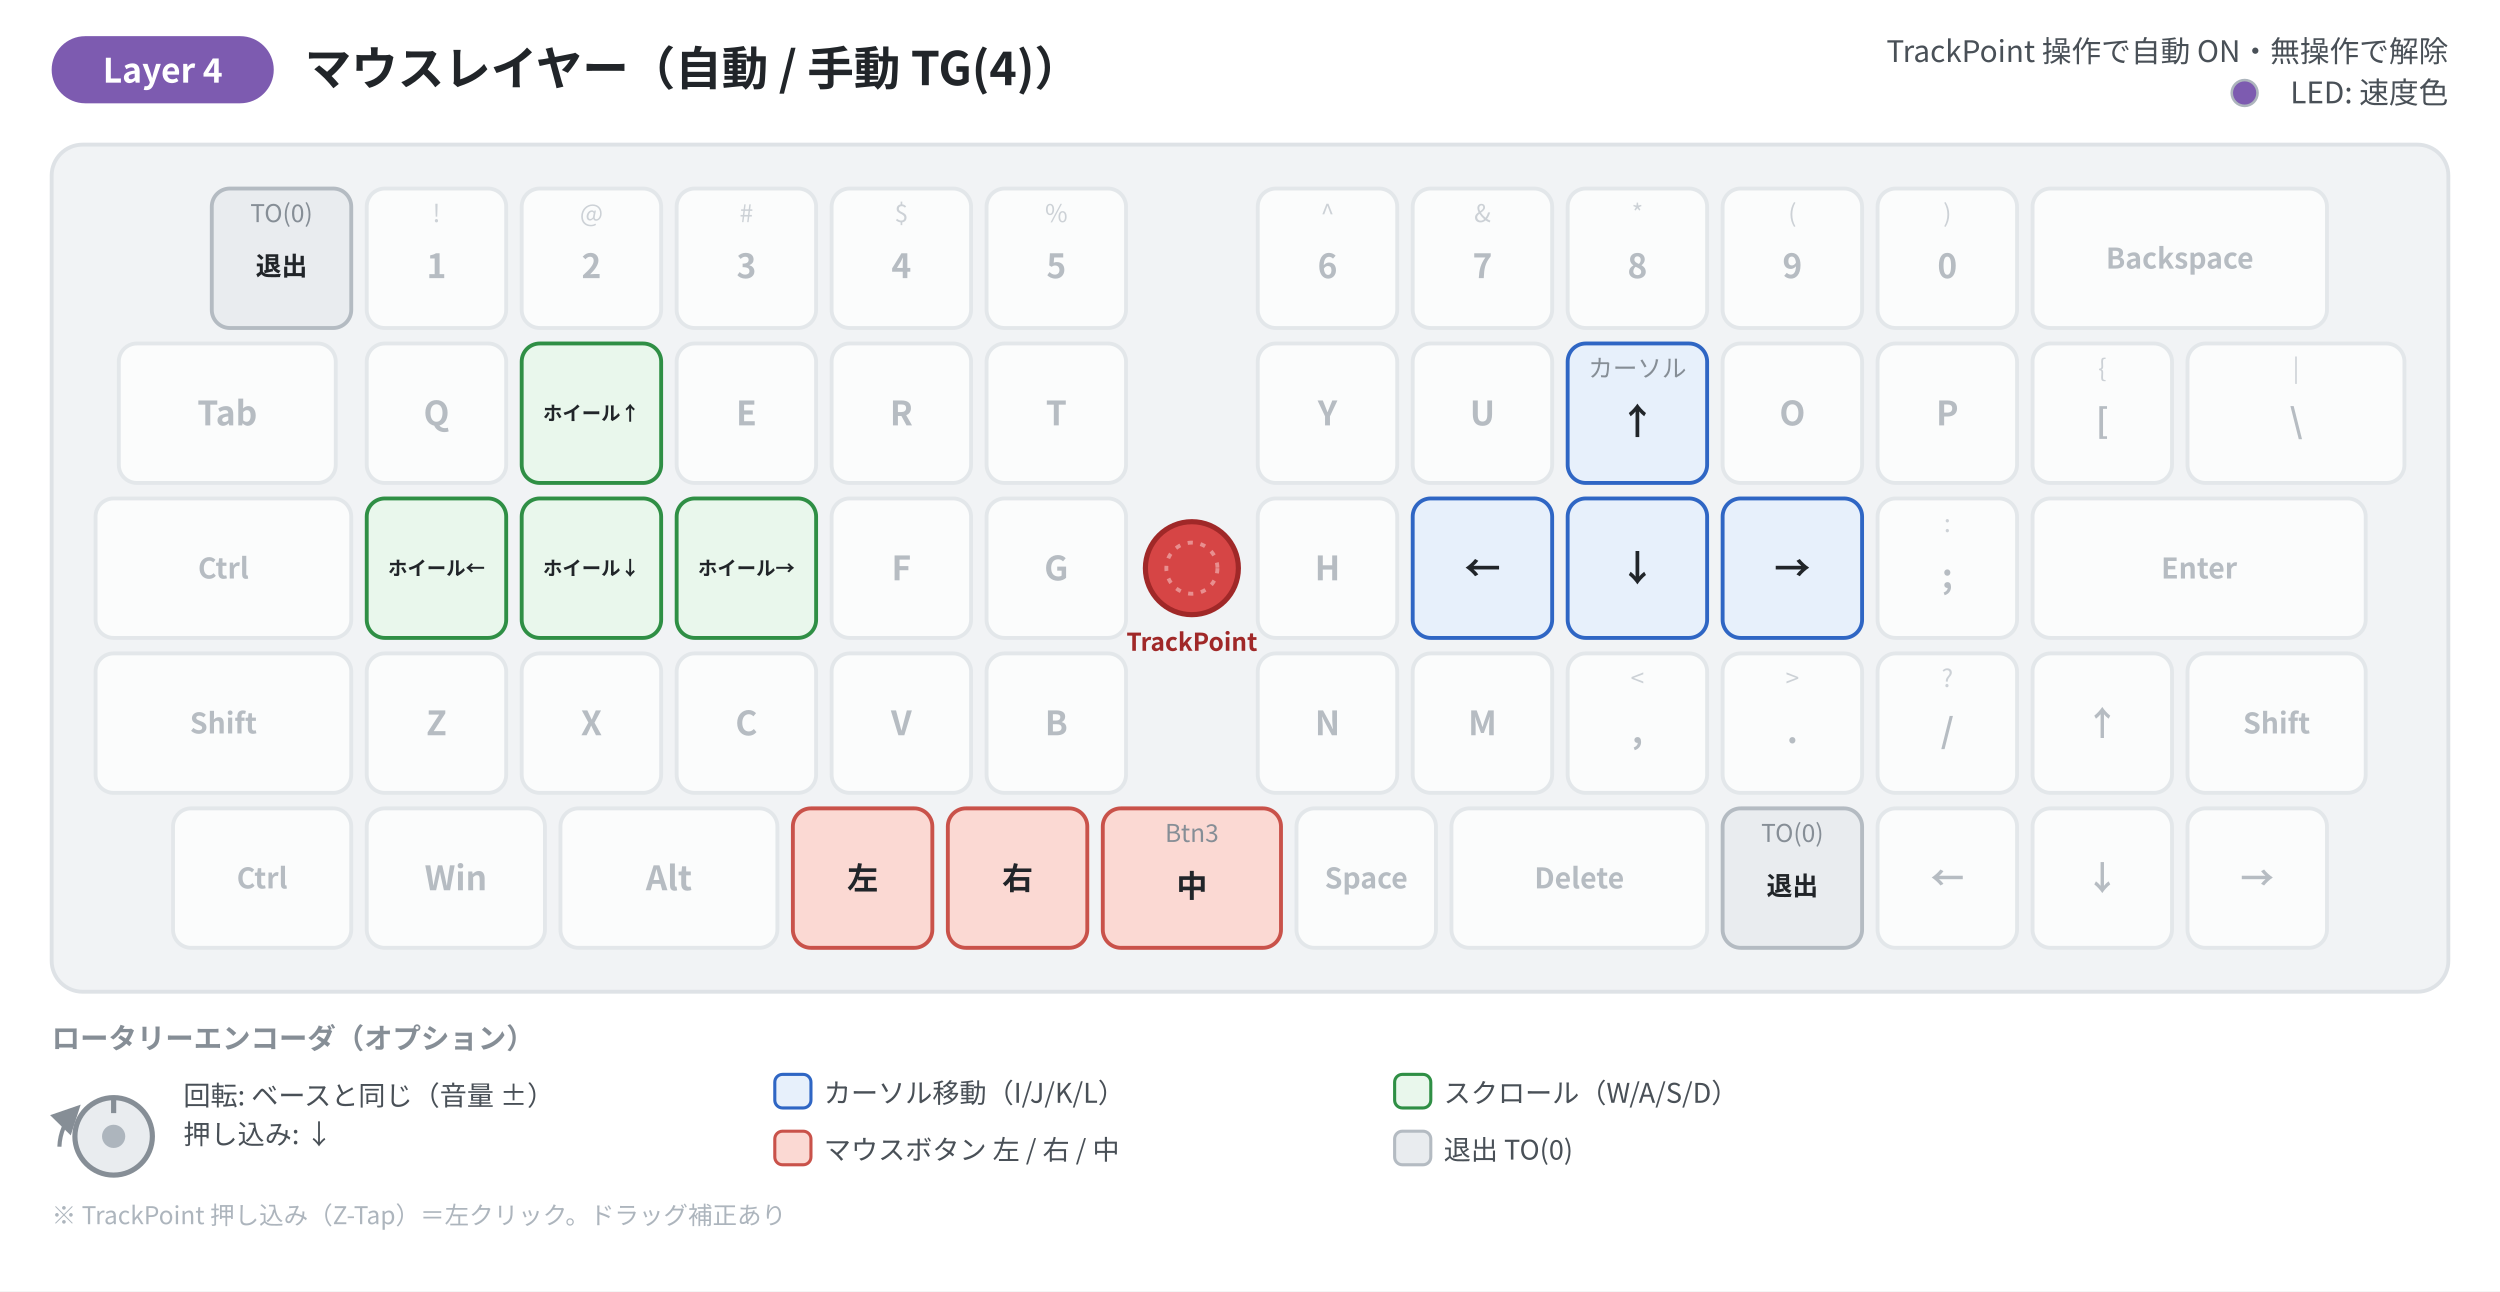
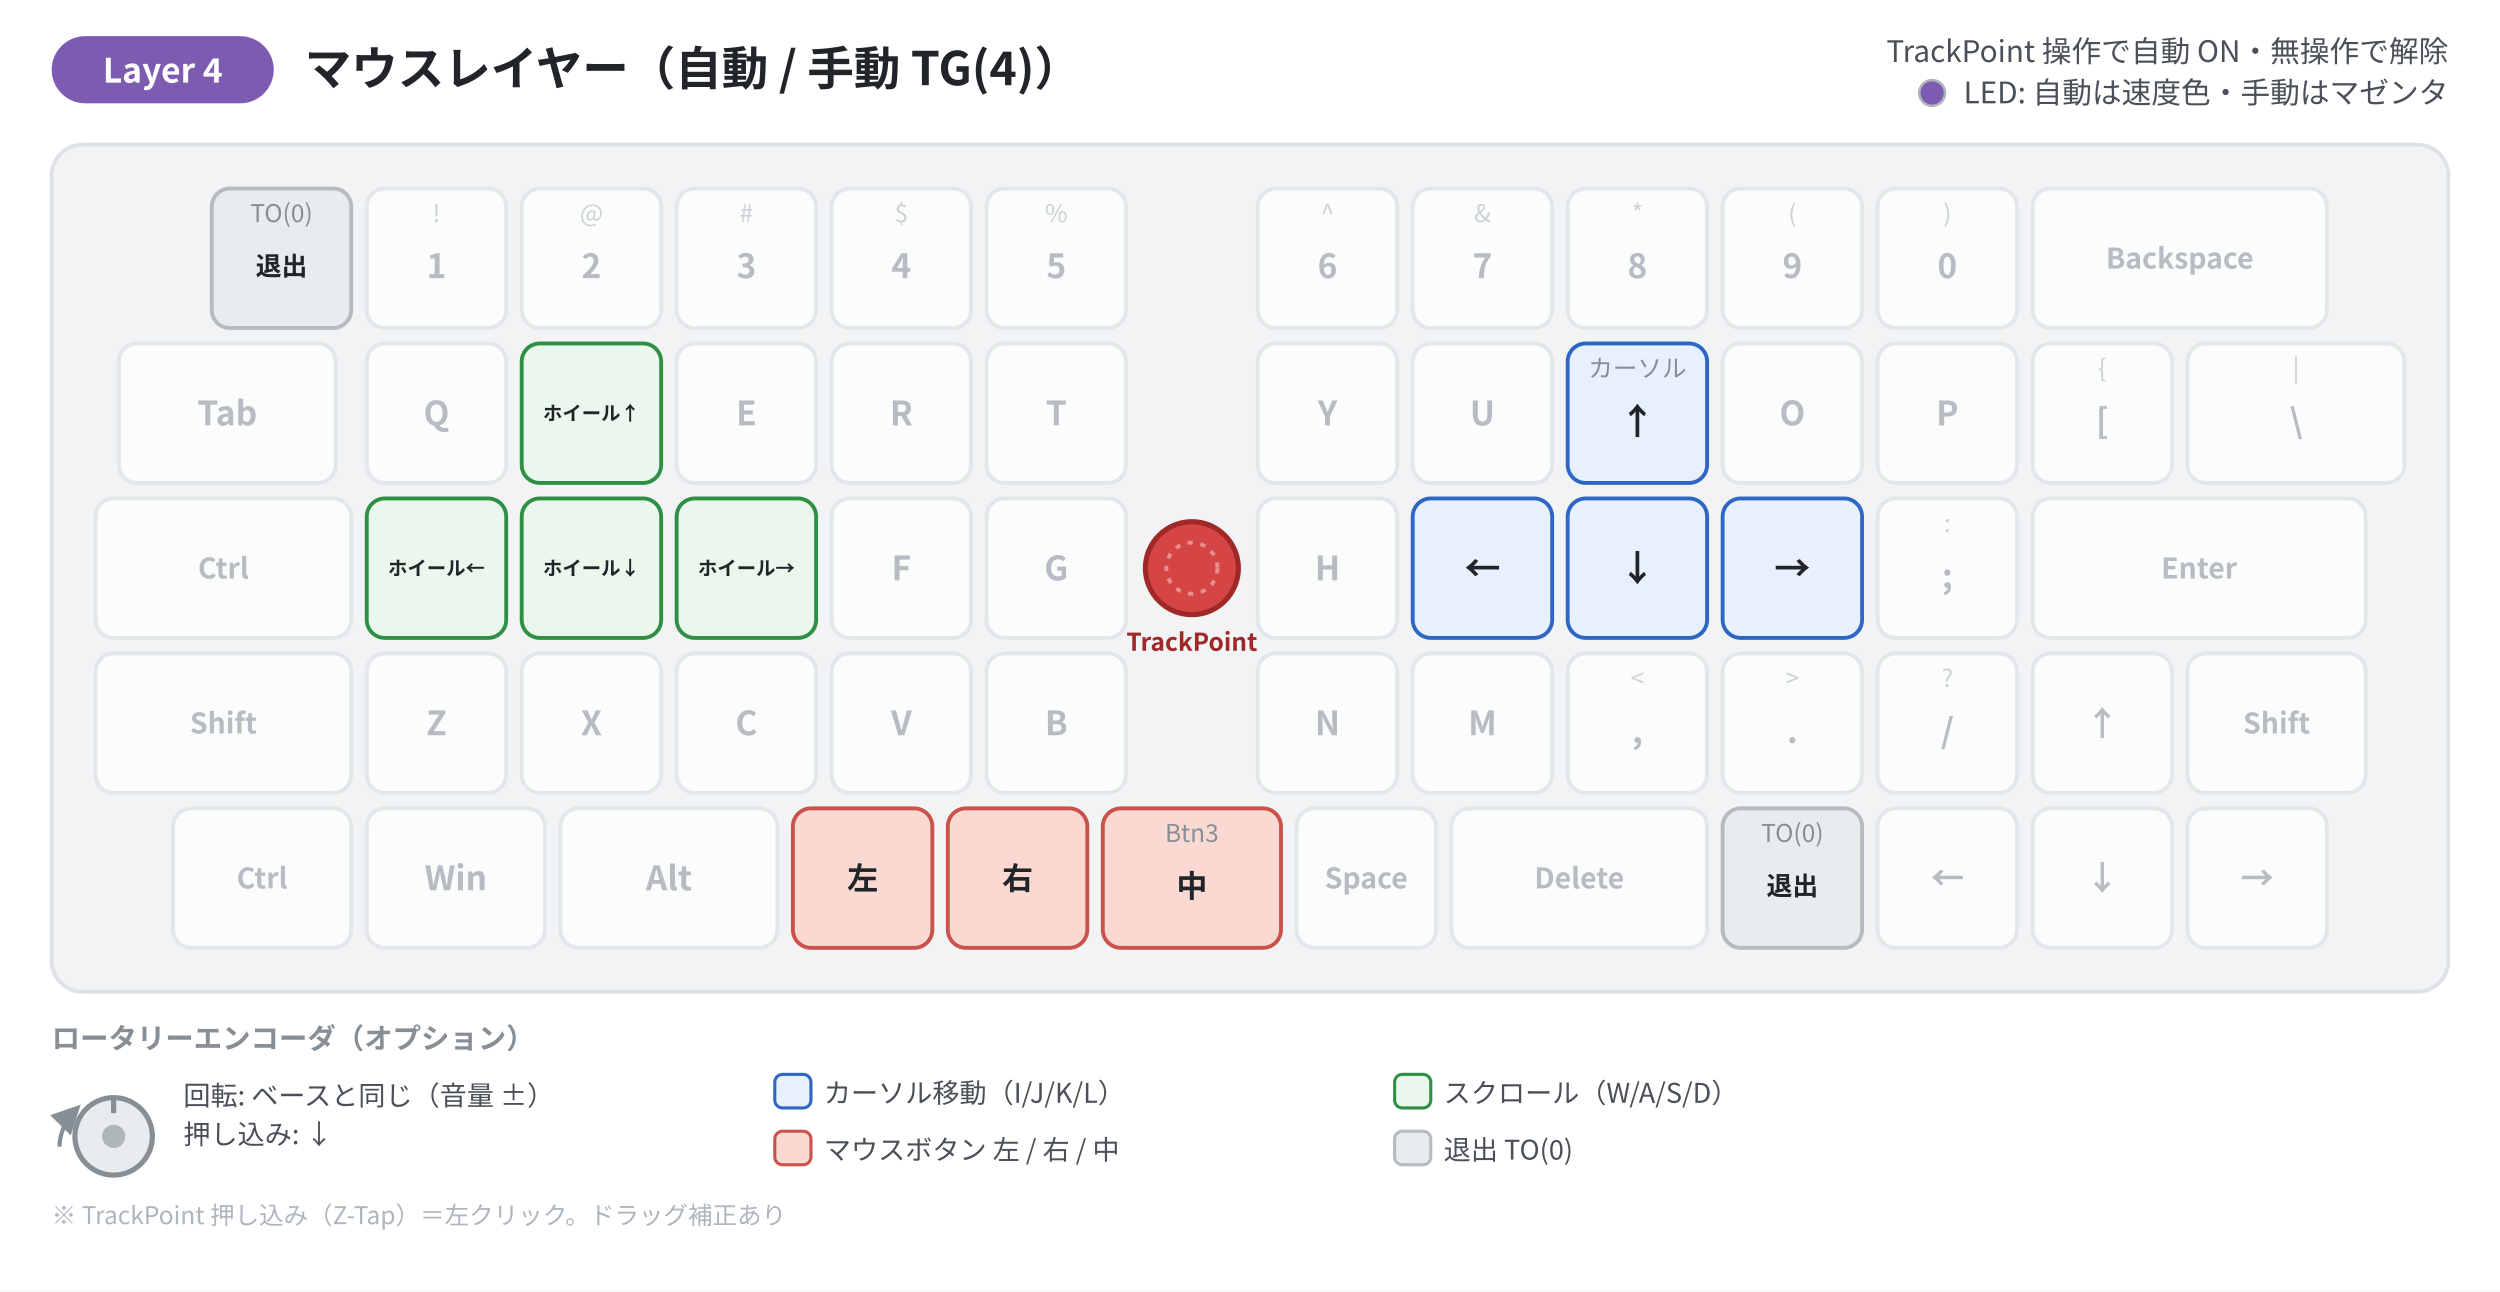
<svg xmlns="http://www.w3.org/2000/svg" width="968" height="500" viewBox="0 0 968 500" font-family="'Noto Sans CJK JP','Noto Sans JP','Hiragino Sans','Yu Gothic UI',sans-serif">
  <defs>
    <marker id="arr" markerWidth="7" markerHeight="7" refX="5" refY="3.5" orient="auto">
      <path d="M0,0 L7,3.5 L0,7 z" fill="#868e96" />
    </marker>
  </defs>
  <rect width="968" height="500" fill="#ffffff" />
  <rect x="20" y="14" width="86" height="26" rx="13" fill="#7d5bb0" />
  <text x="63" y="32" font-size="13" fill="#ffffff" font-weight="700" text-anchor="middle">Layer 4</text>
  <text x="118" y="33" font-size="18" fill="#212529" font-weight="700">マウスレイヤー（自動 / 手動 TG(4)）</text>
  <text x="948" y="24" font-size="11.5" fill="#495057" text-anchor="end">TrackPoint 操作で自動 ON・無操作で解除</text>
-   <circle cx="869.12" cy="36" r="5" fill="#7d5bb0" stroke="#adb5bd" />
-   <text x="948" y="40" font-size="11.5" fill="#495057" text-anchor="end">LED: 速度色</text>
+   <circle cx="748.12" cy="36" r="5" fill="#7d5bb0" stroke="#adb5bd" />
+   <text x="948" y="40" font-size="11.5" fill="#495057" text-anchor="end">LED: 自動は速度色・手動はマゼンタ</text>
  <g transform="translate(34,70)">
    <rect x="-14" y="-14" width="928.0" height="328" rx="12" fill="#f1f3f5" stroke="#dee2e6" stroke-width="1.5" />
    <rect x="48.0" y="3.0" width="54.0" height="54.0" rx="7" fill="#e9ecef" stroke="#b4bbc2" stroke-width="1.5" />
    <text x="75.0" y="16.0" font-size="9.5" fill="#868e96" text-anchor="middle">TO(0)</text>
    <text x="75.0" y="36.6" font-size="10.0" fill="#212529" font-weight="600" text-anchor="middle">退出</text>
    <rect x="108.0" y="3.0" width="54.0" height="54.0" rx="7" fill="#fbfcfc" stroke="#e3e7ea" stroke-width="1.5" />
    <text x="135.0" y="16.0" font-size="9.5" fill="#ccd1d6" text-anchor="middle">!</text>
    <text x="135.0" y="37.7" font-size="13.0" fill="#b6bcc2" font-weight="600" text-anchor="middle">1</text>
    <rect x="168.0" y="3.0" width="54.0" height="54.0" rx="7" fill="#fbfcfc" stroke="#e3e7ea" stroke-width="1.5" />
    <text x="195.0" y="16.0" font-size="9.5" fill="#ccd1d6" text-anchor="middle">@</text>
    <text x="195.0" y="37.7" font-size="13.0" fill="#b6bcc2" font-weight="600" text-anchor="middle">2</text>
    <rect x="228.0" y="3.0" width="54.0" height="54.0" rx="7" fill="#fbfcfc" stroke="#e3e7ea" stroke-width="1.5" />
    <text x="255.0" y="16.0" font-size="9.5" fill="#ccd1d6" text-anchor="middle">#</text>
    <text x="255.0" y="37.7" font-size="13.0" fill="#b6bcc2" font-weight="600" text-anchor="middle">3</text>
    <rect x="288.0" y="3.0" width="54.0" height="54.0" rx="7" fill="#fbfcfc" stroke="#e3e7ea" stroke-width="1.5" />
    <text x="315.0" y="16.0" font-size="9.5" fill="#ccd1d6" text-anchor="middle">$</text>
    <text x="315.0" y="37.7" font-size="13.0" fill="#b6bcc2" font-weight="600" text-anchor="middle">4</text>
    <rect x="348.0" y="3.0" width="54.0" height="54.0" rx="7" fill="#fbfcfc" stroke="#e3e7ea" stroke-width="1.5" />
    <text x="375.0" y="16.0" font-size="9.5" fill="#ccd1d6" text-anchor="middle">%</text>
    <text x="375.0" y="37.7" font-size="13.0" fill="#b6bcc2" font-weight="600" text-anchor="middle">5</text>
    <rect x="453.0" y="3.0" width="54.0" height="54.0" rx="7" fill="#fbfcfc" stroke="#e3e7ea" stroke-width="1.5" />
    <text x="480.0" y="16.0" font-size="9.5" fill="#ccd1d6" text-anchor="middle">^</text>
    <text x="480.0" y="37.7" font-size="13.0" fill="#b6bcc2" font-weight="600" text-anchor="middle">6</text>
    <rect x="513.0" y="3.0" width="54.0" height="54.0" rx="7" fill="#fbfcfc" stroke="#e3e7ea" stroke-width="1.5" />
    <text x="540.0" y="16.0" font-size="9.5" fill="#ccd1d6" text-anchor="middle">&amp;</text>
    <text x="540.0" y="37.7" font-size="13.0" fill="#b6bcc2" font-weight="600" text-anchor="middle">7</text>
    <rect x="573.0" y="3.0" width="54.0" height="54.0" rx="7" fill="#fbfcfc" stroke="#e3e7ea" stroke-width="1.5" />
    <text x="600.0" y="16.0" font-size="9.5" fill="#ccd1d6" text-anchor="middle">*</text>
    <text x="600.0" y="37.7" font-size="13.0" fill="#b6bcc2" font-weight="600" text-anchor="middle">8</text>
    <rect x="633.0" y="3.0" width="54.0" height="54.0" rx="7" fill="#fbfcfc" stroke="#e3e7ea" stroke-width="1.5" />
    <text x="660.0" y="16.0" font-size="9.5" fill="#ccd1d6" text-anchor="middle">(</text>
    <text x="660.0" y="37.7" font-size="13.0" fill="#b6bcc2" font-weight="600" text-anchor="middle">9</text>
    <rect x="693.0" y="3.0" width="54.0" height="54.0" rx="7" fill="#fbfcfc" stroke="#e3e7ea" stroke-width="1.5" />
    <text x="720.0" y="16.0" font-size="9.5" fill="#ccd1d6" text-anchor="middle">)</text>
    <text x="720.0" y="37.7" font-size="13.0" fill="#b6bcc2" font-weight="600" text-anchor="middle">0</text>
    <rect x="753.0" y="3.0" width="114.0" height="54.0" rx="7" fill="#fbfcfc" stroke="#e3e7ea" stroke-width="1.5" />
    <text x="810.0" y="34.0" font-size="11.0" fill="#b6bcc2" font-weight="600" text-anchor="middle">Backspace</text>
    <rect x="12.0" y="63.0" width="84.0" height="54.0" rx="7" fill="#fbfcfc" stroke="#e3e7ea" stroke-width="1.5" />
    <text x="54.0" y="94.7" font-size="13.0" fill="#b6bcc2" font-weight="600" text-anchor="middle">Tab</text>
    <rect x="108.0" y="63.0" width="54.0" height="54.0" rx="7" fill="#fbfcfc" stroke="#e3e7ea" stroke-width="1.5" />
    <text x="135.0" y="94.7" font-size="13.0" fill="#b6bcc2" font-weight="600" text-anchor="middle">Q</text>
    <rect x="168.0" y="63.0" width="54.0" height="54.0" rx="7" fill="#e9f7ec" stroke="#2f8f45" stroke-width="1.5" />
    <text x="195.0" y="92.7" font-size="7.5" fill="#212529" font-weight="600" text-anchor="middle">ホイール↑</text>
    <rect x="228.0" y="63.0" width="54.0" height="54.0" rx="7" fill="#fbfcfc" stroke="#e3e7ea" stroke-width="1.5" />
    <text x="255.0" y="94.7" font-size="13.0" fill="#b6bcc2" font-weight="600" text-anchor="middle">E</text>
    <rect x="288.0" y="63.0" width="54.0" height="54.0" rx="7" fill="#fbfcfc" stroke="#e3e7ea" stroke-width="1.5" />
    <text x="315.0" y="94.7" font-size="13.0" fill="#b6bcc2" font-weight="600" text-anchor="middle">R</text>
    <rect x="348.0" y="63.0" width="54.0" height="54.0" rx="7" fill="#fbfcfc" stroke="#e3e7ea" stroke-width="1.5" />
    <text x="375.0" y="94.7" font-size="13.0" fill="#b6bcc2" font-weight="600" text-anchor="middle">T</text>
    <rect x="453.0" y="63.0" width="54.0" height="54.0" rx="7" fill="#fbfcfc" stroke="#e3e7ea" stroke-width="1.5" />
    <text x="480.0" y="94.7" font-size="13.0" fill="#b6bcc2" font-weight="600" text-anchor="middle">Y</text>
    <rect x="513.0" y="63.0" width="54.0" height="54.0" rx="7" fill="#fbfcfc" stroke="#e3e7ea" stroke-width="1.5" />
    <text x="540.0" y="94.7" font-size="13.0" fill="#b6bcc2" font-weight="600" text-anchor="middle">U</text>
    <rect x="573.0" y="63.0" width="54.0" height="54.0" rx="7" fill="#e7f0fb" stroke="#2f66c4" stroke-width="1.5" />
    <text x="600.0" y="76.0" font-size="9.5" fill="#868e96" text-anchor="middle">カーソル</text>
    <text x="600.0" y="98.1" font-size="14.0" fill="#212529" font-weight="600" text-anchor="middle">↑</text>
    <rect x="633.0" y="63.0" width="54.0" height="54.0" rx="7" fill="#fbfcfc" stroke="#e3e7ea" stroke-width="1.5" />
    <text x="660.0" y="94.7" font-size="13.0" fill="#b6bcc2" font-weight="600" text-anchor="middle">O</text>
    <rect x="693.0" y="63.0" width="54.0" height="54.0" rx="7" fill="#fbfcfc" stroke="#e3e7ea" stroke-width="1.5" />
    <text x="720.0" y="94.7" font-size="13.0" fill="#b6bcc2" font-weight="600" text-anchor="middle">P</text>
    <rect x="753.0" y="63.0" width="54.0" height="54.0" rx="7" fill="#fbfcfc" stroke="#e3e7ea" stroke-width="1.5" />
    <text x="780.0" y="76.0" font-size="9.5" fill="#ccd1d6" text-anchor="middle">{</text>
    <text x="780.0" y="97.7" font-size="13.0" fill="#b6bcc2" font-weight="600" text-anchor="middle">[</text>
    <rect x="813.0" y="63.0" width="84.0" height="54.0" rx="7" fill="#fbfcfc" stroke="#e3e7ea" stroke-width="1.5" />
    <text x="855.0" y="76.0" font-size="9.5" fill="#ccd1d6" text-anchor="middle">|</text>
    <text x="855.0" y="97.7" font-size="13.0" fill="#b6bcc2" font-weight="600" text-anchor="middle">\</text>
    <rect x="3.0" y="123.0" width="99.0" height="54.0" rx="7" fill="#fbfcfc" stroke="#e3e7ea" stroke-width="1.5" />
    <text x="52.5" y="154.0" font-size="11.0" fill="#b6bcc2" font-weight="600" text-anchor="middle">Ctrl</text>
    <rect x="108.0" y="123.0" width="54.0" height="54.0" rx="7" fill="#e9f7ec" stroke="#2f8f45" stroke-width="1.5" />
    <text x="135.0" y="152.7" font-size="7.5" fill="#212529" font-weight="600" text-anchor="middle">ホイール←</text>
    <rect x="168.0" y="123.0" width="54.0" height="54.0" rx="7" fill="#e9f7ec" stroke="#2f8f45" stroke-width="1.5" />
    <text x="195.0" y="152.7" font-size="7.5" fill="#212529" font-weight="600" text-anchor="middle">ホイール↓</text>
    <rect x="228.0" y="123.0" width="54.0" height="54.0" rx="7" fill="#e9f7ec" stroke="#2f8f45" stroke-width="1.5" />
    <text x="255.0" y="152.7" font-size="7.5" fill="#212529" font-weight="600" text-anchor="middle">ホイール→</text>
    <rect x="288.0" y="123.0" width="54.0" height="54.0" rx="7" fill="#fbfcfc" stroke="#e3e7ea" stroke-width="1.5" />
    <text x="315.0" y="154.7" font-size="13.0" fill="#b6bcc2" font-weight="600" text-anchor="middle">F</text>
    <rect x="348.0" y="123.0" width="54.0" height="54.0" rx="7" fill="#fbfcfc" stroke="#e3e7ea" stroke-width="1.5" />
    <text x="375.0" y="154.7" font-size="13.0" fill="#b6bcc2" font-weight="600" text-anchor="middle">G</text>
    <rect x="453.0" y="123.0" width="54.0" height="54.0" rx="7" fill="#fbfcfc" stroke="#e3e7ea" stroke-width="1.5" />
    <text x="480.0" y="154.7" font-size="13.0" fill="#b6bcc2" font-weight="600" text-anchor="middle">H</text>
    <rect x="513.0" y="123.0" width="54.0" height="54.0" rx="7" fill="#e7f0fb" stroke="#2f66c4" stroke-width="1.5" />
    <text x="540.0" y="155.1" font-size="14.0" fill="#212529" font-weight="600" text-anchor="middle">←</text>
    <rect x="573.0" y="123.0" width="54.0" height="54.0" rx="7" fill="#e7f0fb" stroke="#2f66c4" stroke-width="1.5" />
    <text x="600.0" y="155.1" font-size="14.0" fill="#212529" font-weight="600" text-anchor="middle">↓</text>
    <rect x="633.0" y="123.0" width="54.0" height="54.0" rx="7" fill="#e7f0fb" stroke="#2f66c4" stroke-width="1.5" />
    <text x="660.0" y="155.1" font-size="14.0" fill="#212529" font-weight="600" text-anchor="middle">→</text>
    <rect x="693.0" y="123.0" width="54.0" height="54.0" rx="7" fill="#fbfcfc" stroke="#e3e7ea" stroke-width="1.5" />
    <text x="720.0" y="136.0" font-size="9.5" fill="#ccd1d6" text-anchor="middle">:</text>
    <text x="720.0" y="157.7" font-size="13.0" fill="#b6bcc2" font-weight="600" text-anchor="middle">;</text>
    <rect x="753.0" y="123.0" width="129.0" height="54.0" rx="7" fill="#fbfcfc" stroke="#e3e7ea" stroke-width="1.5" />
    <text x="817.5" y="154.0" font-size="11.0" fill="#b6bcc2" font-weight="600" text-anchor="middle">Enter</text>
    <rect x="3.0" y="183.0" width="99.0" height="54.0" rx="7" fill="#fbfcfc" stroke="#e3e7ea" stroke-width="1.5" />
    <text x="52.5" y="214.0" font-size="11.0" fill="#b6bcc2" font-weight="600" text-anchor="middle">Shift</text>
    <rect x="108.0" y="183.0" width="54.0" height="54.0" rx="7" fill="#fbfcfc" stroke="#e3e7ea" stroke-width="1.5" />
    <text x="135.0" y="214.7" font-size="13.0" fill="#b6bcc2" font-weight="600" text-anchor="middle">Z</text>
    <rect x="168.0" y="183.0" width="54.0" height="54.0" rx="7" fill="#fbfcfc" stroke="#e3e7ea" stroke-width="1.5" />
    <text x="195.0" y="214.7" font-size="13.0" fill="#b6bcc2" font-weight="600" text-anchor="middle">X</text>
    <rect x="228.0" y="183.0" width="54.0" height="54.0" rx="7" fill="#fbfcfc" stroke="#e3e7ea" stroke-width="1.5" />
    <text x="255.0" y="214.7" font-size="13.0" fill="#b6bcc2" font-weight="600" text-anchor="middle">C</text>
    <rect x="288.0" y="183.0" width="54.0" height="54.0" rx="7" fill="#fbfcfc" stroke="#e3e7ea" stroke-width="1.5" />
    <text x="315.0" y="214.7" font-size="13.0" fill="#b6bcc2" font-weight="600" text-anchor="middle">V</text>
    <rect x="348.0" y="183.0" width="54.0" height="54.0" rx="7" fill="#fbfcfc" stroke="#e3e7ea" stroke-width="1.5" />
    <text x="375.0" y="214.7" font-size="13.0" fill="#b6bcc2" font-weight="600" text-anchor="middle">B</text>
    <rect x="453.0" y="183.0" width="54.0" height="54.0" rx="7" fill="#fbfcfc" stroke="#e3e7ea" stroke-width="1.5" />
    <text x="480.0" y="214.7" font-size="13.0" fill="#b6bcc2" font-weight="600" text-anchor="middle">N</text>
    <rect x="513.0" y="183.0" width="54.0" height="54.0" rx="7" fill="#fbfcfc" stroke="#e3e7ea" stroke-width="1.5" />
    <text x="540.0" y="214.7" font-size="13.0" fill="#b6bcc2" font-weight="600" text-anchor="middle">M</text>
    <rect x="573.0" y="183.0" width="54.0" height="54.0" rx="7" fill="#fbfcfc" stroke="#e3e7ea" stroke-width="1.5" />
    <text x="600.0" y="196.0" font-size="9.5" fill="#ccd1d6" text-anchor="middle">&lt;</text>
    <text x="600.0" y="217.7" font-size="13.0" fill="#b6bcc2" font-weight="600" text-anchor="middle">,</text>
    <rect x="633.0" y="183.0" width="54.0" height="54.0" rx="7" fill="#fbfcfc" stroke="#e3e7ea" stroke-width="1.5" />
    <text x="660.0" y="196.0" font-size="9.5" fill="#ccd1d6" text-anchor="middle">&gt;</text>
    <text x="660.0" y="217.7" font-size="13.0" fill="#b6bcc2" font-weight="600" text-anchor="middle">.</text>
    <rect x="693.0" y="183.0" width="54.0" height="54.0" rx="7" fill="#fbfcfc" stroke="#e3e7ea" stroke-width="1.5" />
    <text x="720.0" y="196.0" font-size="9.5" fill="#ccd1d6" text-anchor="middle">?</text>
    <text x="720.0" y="217.7" font-size="13.0" fill="#b6bcc2" font-weight="600" text-anchor="middle">/</text>
    <rect x="753.0" y="183.0" width="54.0" height="54.0" rx="7" fill="#fbfcfc" stroke="#e3e7ea" stroke-width="1.5" />
    <text x="780.0" y="214.7" font-size="13.0" fill="#b6bcc2" font-weight="600" text-anchor="middle">↑</text>
    <rect x="813.0" y="183.0" width="69.0" height="54.0" rx="7" fill="#fbfcfc" stroke="#e3e7ea" stroke-width="1.5" />
    <text x="847.5" y="214.0" font-size="11.0" fill="#b6bcc2" font-weight="600" text-anchor="middle">Shift</text>
    <rect x="33.0" y="243.0" width="69.0" height="54.0" rx="7" fill="#fbfcfc" stroke="#e3e7ea" stroke-width="1.5" />
    <text x="67.5" y="274.0" font-size="11.0" fill="#b6bcc2" font-weight="600" text-anchor="middle">Ctrl</text>
    <rect x="108.0" y="243.0" width="69.0" height="54.0" rx="7" fill="#fbfcfc" stroke="#e3e7ea" stroke-width="1.5" />
    <text x="142.5" y="274.7" font-size="13.0" fill="#b6bcc2" font-weight="600" text-anchor="middle">Win</text>
    <rect x="183.0" y="243.0" width="84.0" height="54.0" rx="7" fill="#fbfcfc" stroke="#e3e7ea" stroke-width="1.5" />
    <text x="225.0" y="274.7" font-size="13.0" fill="#b6bcc2" font-weight="600" text-anchor="middle">Alt</text>
    <rect x="273.0" y="243.0" width="54.0" height="54.0" rx="7" fill="#fbd9d3" stroke="#c9524a" stroke-width="1.5" />
    <text x="300.0" y="274.4" font-size="12.0" fill="#212529" font-weight="600" text-anchor="middle">左</text>
    <rect x="333.0" y="243.0" width="54.0" height="54.0" rx="7" fill="#fbd9d3" stroke="#c9524a" stroke-width="1.5" />
    <text x="360.0" y="274.4" font-size="12.0" fill="#212529" font-weight="600" text-anchor="middle">右</text>
    <rect x="393.0" y="243.0" width="69.0" height="54.0" rx="7" fill="#fbd9d3" stroke="#c9524a" stroke-width="1.5" />
    <text x="427.5" y="256.0" font-size="9.5" fill="#868e96" text-anchor="middle">Btn3</text>
    <text x="427.5" y="277.4" font-size="12.0" fill="#212529" font-weight="600" text-anchor="middle">中</text>
    <rect x="468.0" y="243.0" width="54.0" height="54.0" rx="7" fill="#fbfcfc" stroke="#e3e7ea" stroke-width="1.5" />
    <text x="495.0" y="274.0" font-size="11.0" fill="#b6bcc2" font-weight="600" text-anchor="middle">Space</text>
    <rect x="528.0" y="243.0" width="99.0" height="54.0" rx="7" fill="#fbfcfc" stroke="#e3e7ea" stroke-width="1.5" />
    <text x="577.5" y="274.0" font-size="11.0" fill="#b6bcc2" font-weight="600" text-anchor="middle">Delete</text>
    <rect x="633.0" y="243.0" width="54.0" height="54.0" rx="7" fill="#e9ecef" stroke="#b4bbc2" stroke-width="1.5" />
    <text x="660.0" y="256.0" font-size="9.5" fill="#868e96" text-anchor="middle">TO(0)</text>
    <text x="660.0" y="276.6" font-size="10.0" fill="#212529" font-weight="600" text-anchor="middle">退出</text>
    <rect x="693.0" y="243.0" width="54.0" height="54.0" rx="7" fill="#fbfcfc" stroke="#e3e7ea" stroke-width="1.5" />
    <text x="720.0" y="274.7" font-size="13.0" fill="#b6bcc2" font-weight="600" text-anchor="middle">←</text>
    <rect x="753.0" y="243.0" width="54.0" height="54.0" rx="7" fill="#fbfcfc" stroke="#e3e7ea" stroke-width="1.5" />
    <text x="780.0" y="274.7" font-size="13.0" fill="#b6bcc2" font-weight="600" text-anchor="middle">↓</text>
    <rect x="813.0" y="243.0" width="54.0" height="54.0" rx="7" fill="#fbfcfc" stroke="#e3e7ea" stroke-width="1.5" />
    <text x="840.0" y="274.7" font-size="13.0" fill="#b6bcc2" font-weight="600" text-anchor="middle">→</text>
    <circle cx="427.5" cy="150.0" r="18.0" fill="#d64545" stroke="#a02828" stroke-width="2" />
    <circle cx="427.5" cy="150.0" r="9.9" fill="none" stroke="#e88f8f" stroke-width="1.5" stroke-dasharray="2,3" />
    <text x="427.5" y="182.0" font-size="9.5" fill="#a02828" text-anchor="middle" font-weight="600">TrackPoint</text>
  </g>
  <text x="20" y="406" font-size="11" fill="#868e96" font-weight="700">ロータリーエンコーダ（オプション）</text>
  <circle cx="44" cy="440" r="15" fill="#e9ecef" stroke="#868e96" stroke-width="2" />
  <circle cx="44" cy="440" r="4.5" fill="#adb5bd" />
  <line x1="44" y1="425" x2="44" y2="431" stroke="#868e96" stroke-width="2" />
  <path d="M 23 444 a 21 21 0 0 1 6 -14" fill="none" stroke="#868e96" stroke-width="1.6" marker-end="url(#arr)" />
  <text x="71" y="428" font-size="10.5" fill="#495057">回転: ベースと同じ（音量 ±）</text>
  <text x="71" y="443" font-size="10.5" fill="#495057">押し込み: ↓</text>
  <text x="20" y="474" font-size="9.5" fill="#adb5bd">※ TrackPoint 押し込み（Z-Tap）＝左クリック。ドラッグ補正あり</text>
  <rect x="300" y="416" width="14" height="13" rx="3" fill="#e7f0fb" stroke="#2f66c4" stroke-width="1.2" />
  <text x="319" y="427" font-size="10.5" fill="#495057">カーソル移動（I/J/K/L）</text>
  <rect x="540" y="416" width="14" height="13" rx="3" fill="#e9f7ec" stroke="#2f8f45" stroke-width="1.2" />
  <text x="559" y="427" font-size="10.5" fill="#495057">スクロール（W/A/S/D）</text>
  <rect x="300" y="438" width="14" height="13" rx="3" fill="#fbd9d3" stroke="#c9524a" stroke-width="1.2" />
  <text x="319" y="449" font-size="10.5" fill="#495057">マウスボタン 左 / 右 / 中</text>
  <rect x="540" y="438" width="14" height="13" rx="3" fill="#e9ecef" stroke="#b4bbc2" stroke-width="1.2" />
  <text x="559" y="449" font-size="10.5" fill="#495057">退出 TO(0)</text>
</svg>
